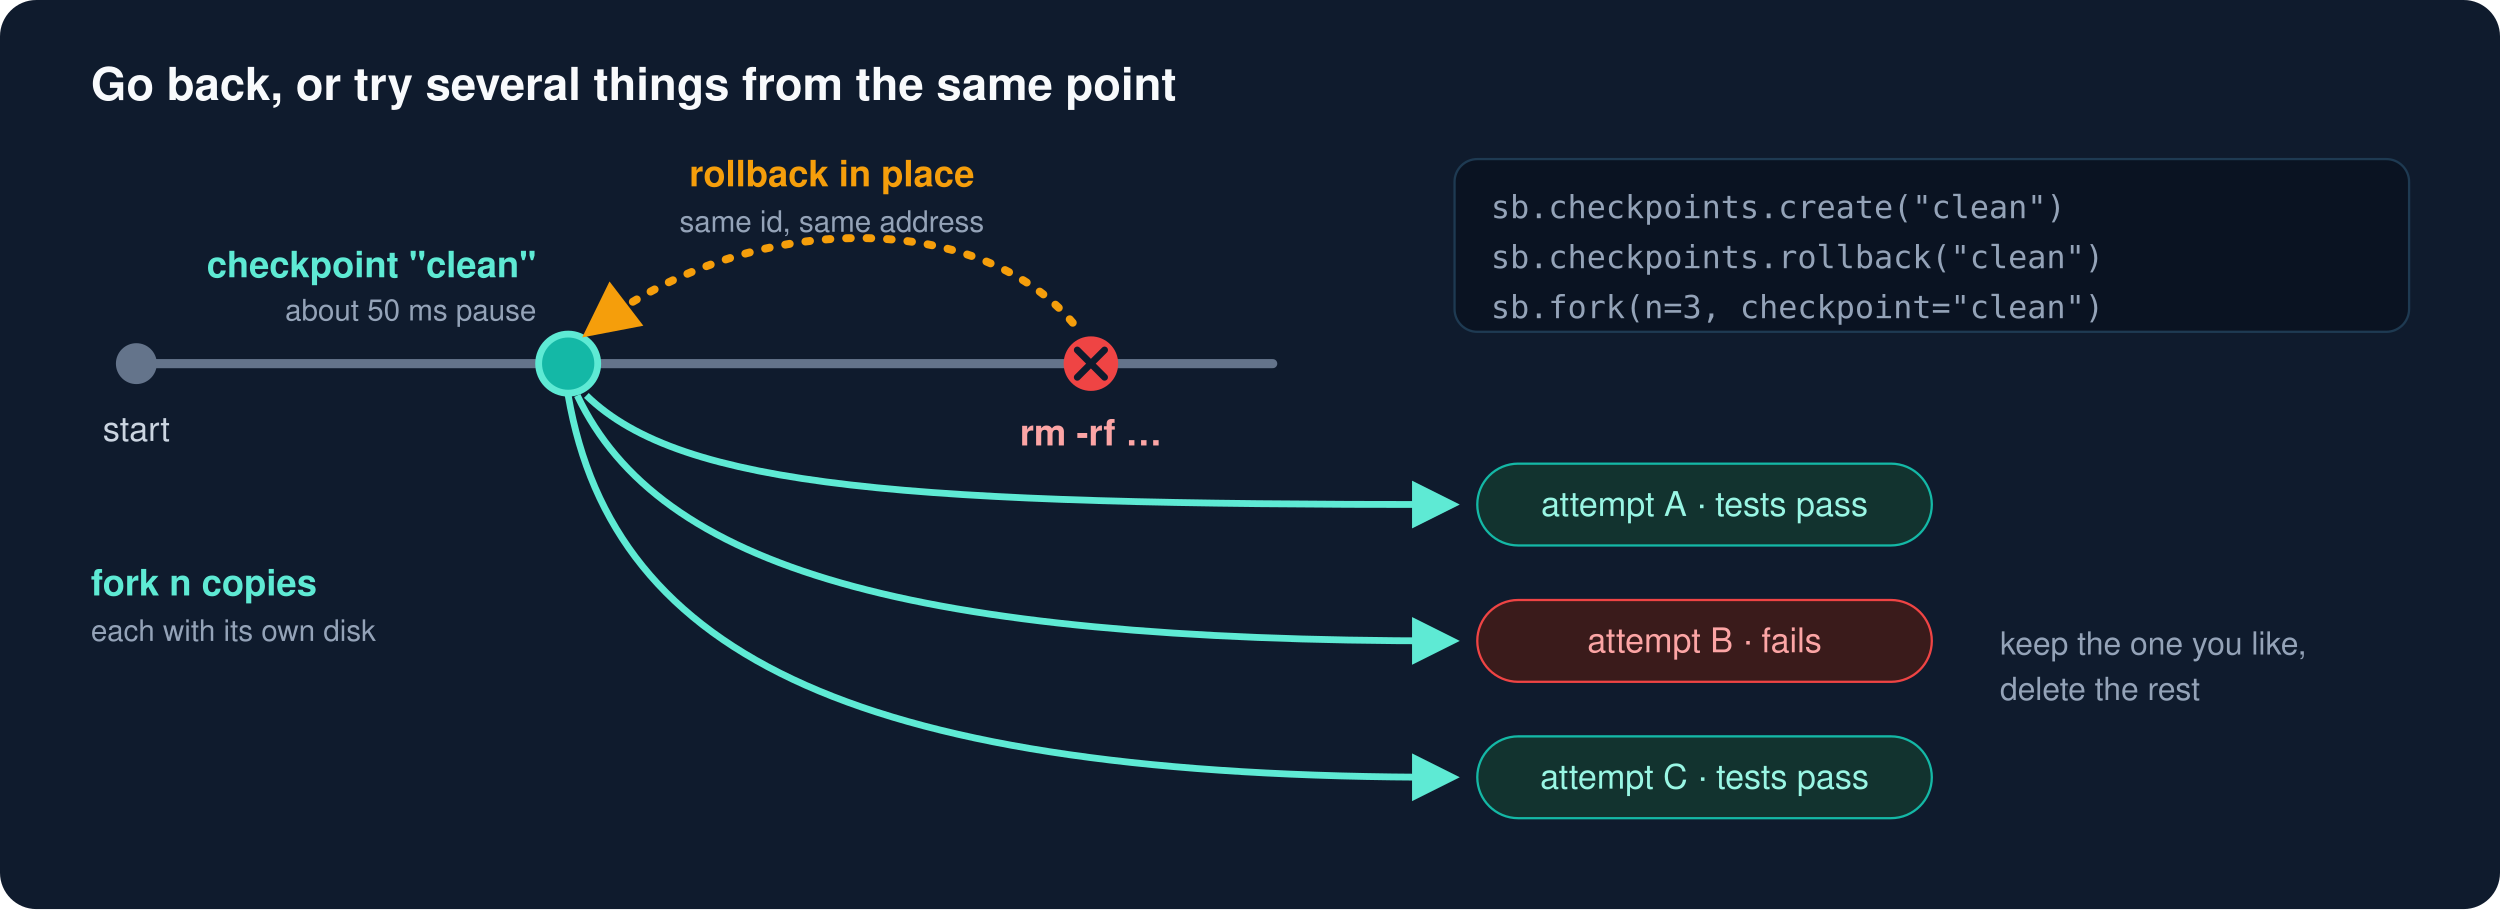
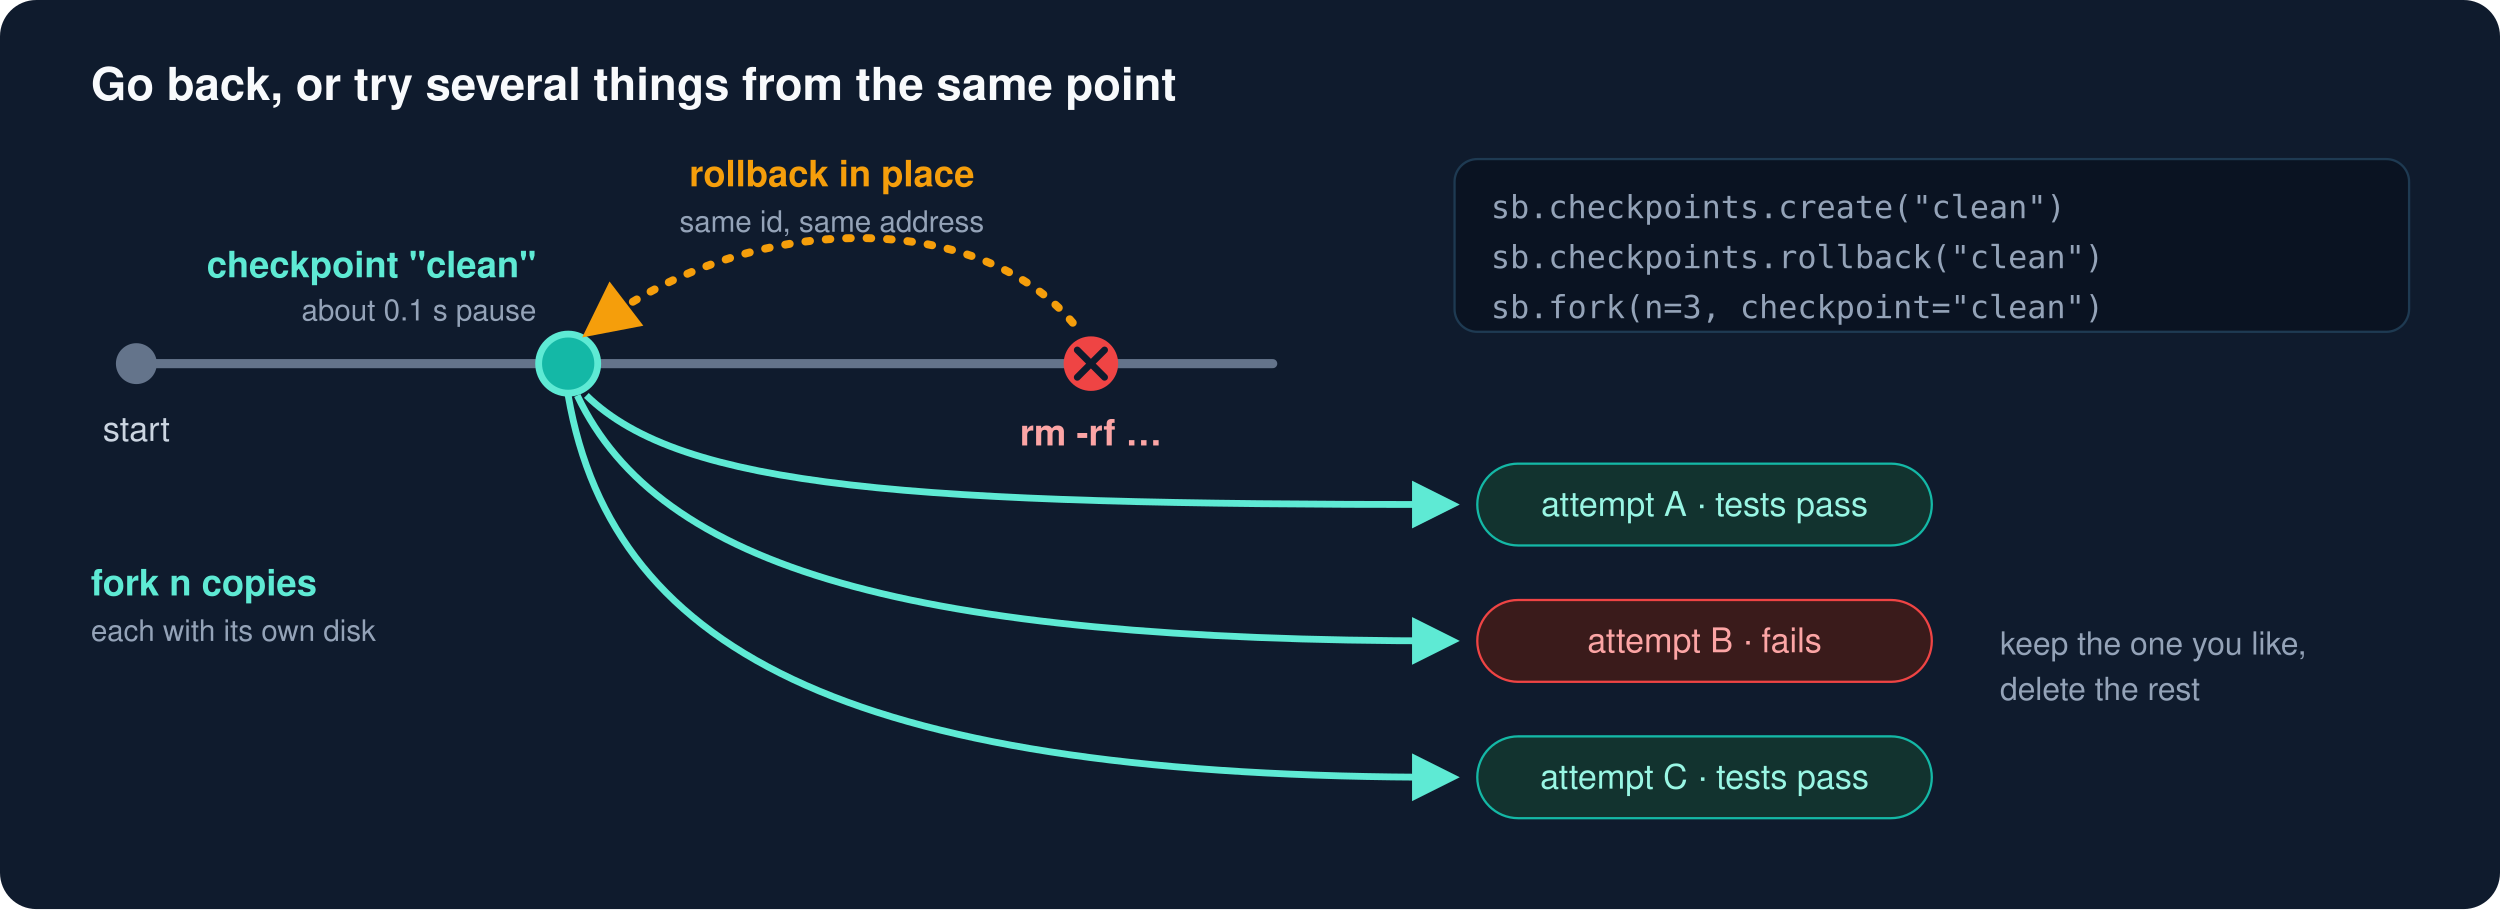
<svg xmlns="http://www.w3.org/2000/svg" viewBox="0 0 1100 400" width="1100" height="400" role="img" aria-label="Checkpoint, rollback and fork on a timeline">
  <defs>
    <marker id="ar" viewBox="0 0 10 10" refX="7" refY="5" markerWidth="7" markerHeight="7" orient="auto">
      <path d="M0 0 L10 5 L0 10 z" fill="#F59E0B" />
    </marker>
    <marker id="ag" viewBox="0 0 10 10" refX="7" refY="5" markerWidth="7" markerHeight="7" orient="auto">
      <path d="M0 0 L10 5 L0 10 z" fill="#5EEAD4" />
    </marker>
  </defs>
  <rect width="1100" height="400" rx="16" fill="#0F1B2D" />
  <g font-family="'Helvetica Neue',Helvetica,Arial,sans-serif" fill="#CBD5E1">
    <text x="40" y="44" font-size="20" font-weight="700" fill="#F8FAFC">Go back, or try several things from the same point</text>
    <line x1="60" y1="160" x2="560" y2="160" stroke="#64748B" stroke-width="4" stroke-linecap="round" />
    <circle cx="60" cy="160" r="9" fill="#64748B" />
    <text x="60" y="194" font-size="15" text-anchor="middle">start</text>
    <circle cx="250" cy="160" r="13" fill="#14B8A6" stroke="#5EEAD4" stroke-width="3" />
    <text x="236" y="122" font-size="16" text-anchor="end" fill="#5EEAD4" font-weight="700">checkpoint "clean"</text>
-     <text x="236" y="141" font-size="13" text-anchor="end" fill="#94A3B8">about 50 ms pause</text>
+     <text x="236" y="141" font-size="13" text-anchor="end" fill="#94A3B8">about 0.1 s pause</text>
    <circle cx="480" cy="160" r="12" fill="#EF4444" />
    <path d="M474 154 L486 166 M486 154 L474 166" stroke="#0F1B2D" stroke-width="3" stroke-linecap="round" />
    <text x="480" y="196" font-size="16" text-anchor="middle" fill="#FCA5A5" font-weight="700">rm -rf …</text>
    <path d="M472 142 C 430 92, 330 92, 262 144" fill="none" stroke="#F59E0B" stroke-width="3.5" stroke-dasharray="2 7" stroke-linecap="round" marker-end="url(#ar)" />
    <text x="366" y="82" font-size="16" text-anchor="middle" fill="#F59E0B" font-weight="700">rollback in place</text>
    <text x="366" y="102" font-size="13" text-anchor="middle" fill="#94A3B8">same id, same address</text>
    <path d="M258 174 C 300 215, 400 222, 636 222" fill="none" stroke="#5EEAD4" stroke-width="3" marker-end="url(#ag)" />
    <path d="M254 174 C 290 250, 400 282, 636 282" fill="none" stroke="#5EEAD4" stroke-width="3" marker-end="url(#ag)" />
    <path d="M250 174 C 270 290, 380 342, 636 342" fill="none" stroke="#5EEAD4" stroke-width="3" marker-end="url(#ag)" />
    <text x="40" y="262" font-size="16" fill="#5EEAD4" font-weight="700">fork n copies</text>
    <text x="40" y="282" font-size="13" fill="#94A3B8">each with its own disk</text>
    <rect x="650" y="204" width="200" height="36" rx="18" fill="#12332F" stroke="#14B8A6" />
    <text x="750" y="227" font-size="15" text-anchor="middle" fill="#99F6E4">attempt A · tests pass</text>
    <rect x="650" y="264" width="200" height="36" rx="18" fill="#3A1B1B" stroke="#EF4444" />
    <text x="750" y="287" font-size="15" text-anchor="middle" fill="#FCA5A5">attempt B · fails</text>
    <rect x="650" y="324" width="200" height="36" rx="18" fill="#12332F" stroke="#14B8A6" />
    <text x="750" y="347" font-size="15" text-anchor="middle" fill="#99F6E4">attempt C · tests pass</text>
    <text x="880" y="288" font-size="14" fill="#94A3B8">keep the one you like,</text>
    <text x="880" y="308" font-size="14" fill="#94A3B8">delete the rest</text>
    <rect x="640" y="70" width="420" height="76" rx="10" fill="#0A1322" stroke="#1E3A52" />
    <text x="656" y="96" font-size="14" font-family="Menlo,Consolas,monospace" fill="#94A3B8">sb.checkpoints.create("clean")</text>
    <text x="656" y="118" font-size="14" font-family="Menlo,Consolas,monospace" fill="#94A3B8">sb.checkpoints.rollback("clean")</text>
    <text x="656" y="140" font-size="14" font-family="Menlo,Consolas,monospace" fill="#94A3B8">sb.fork(n=3, checkpoint="clean")</text>
  </g>
</svg>
